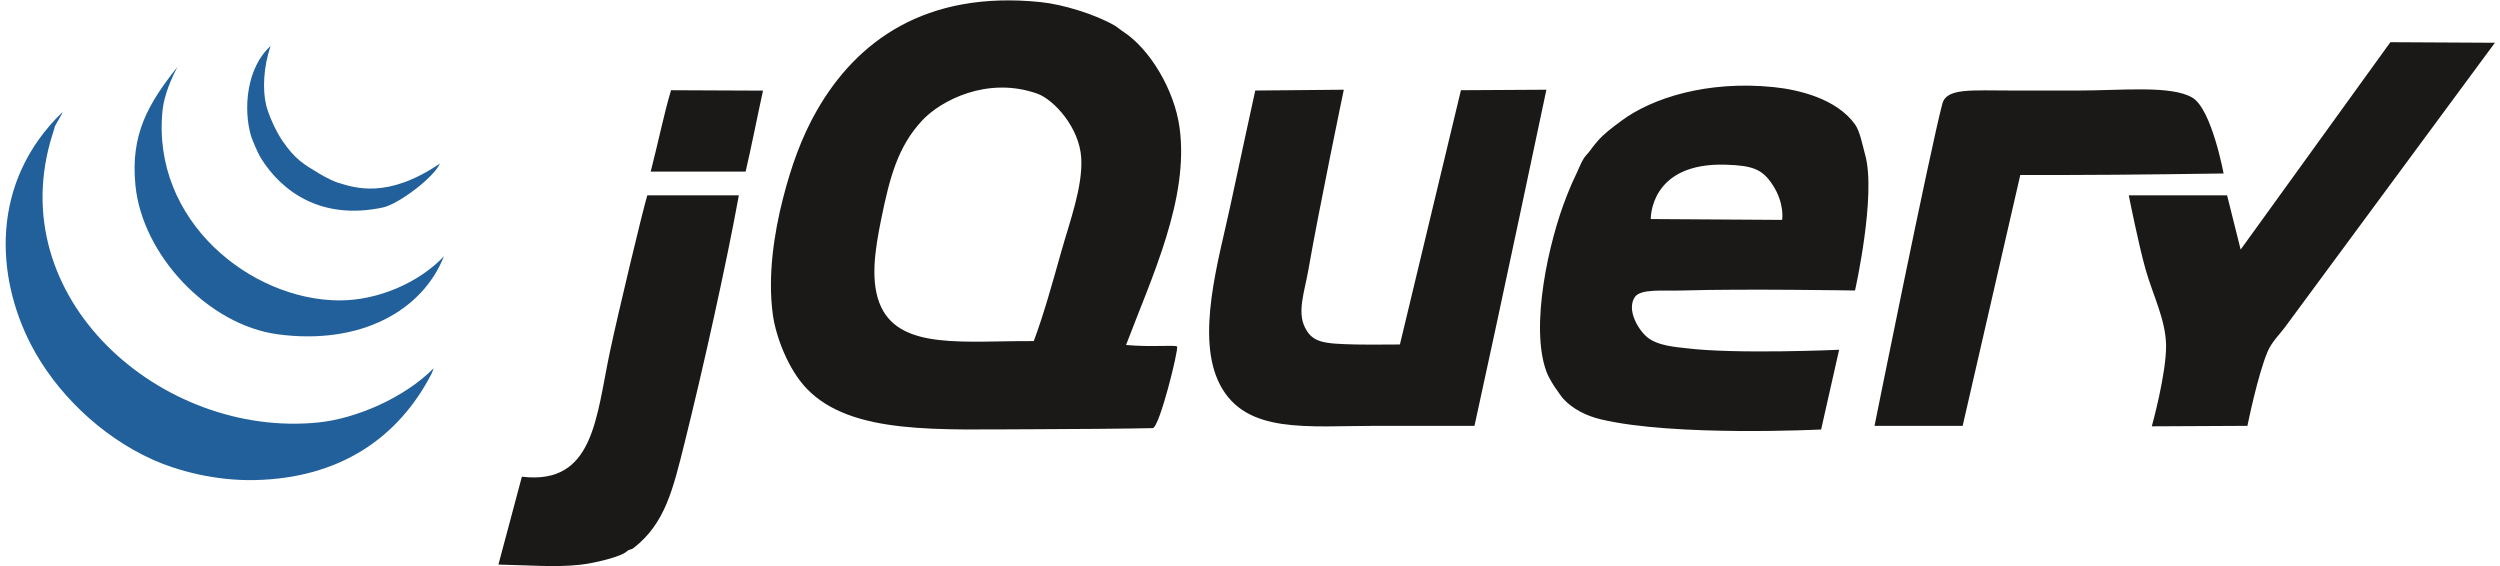
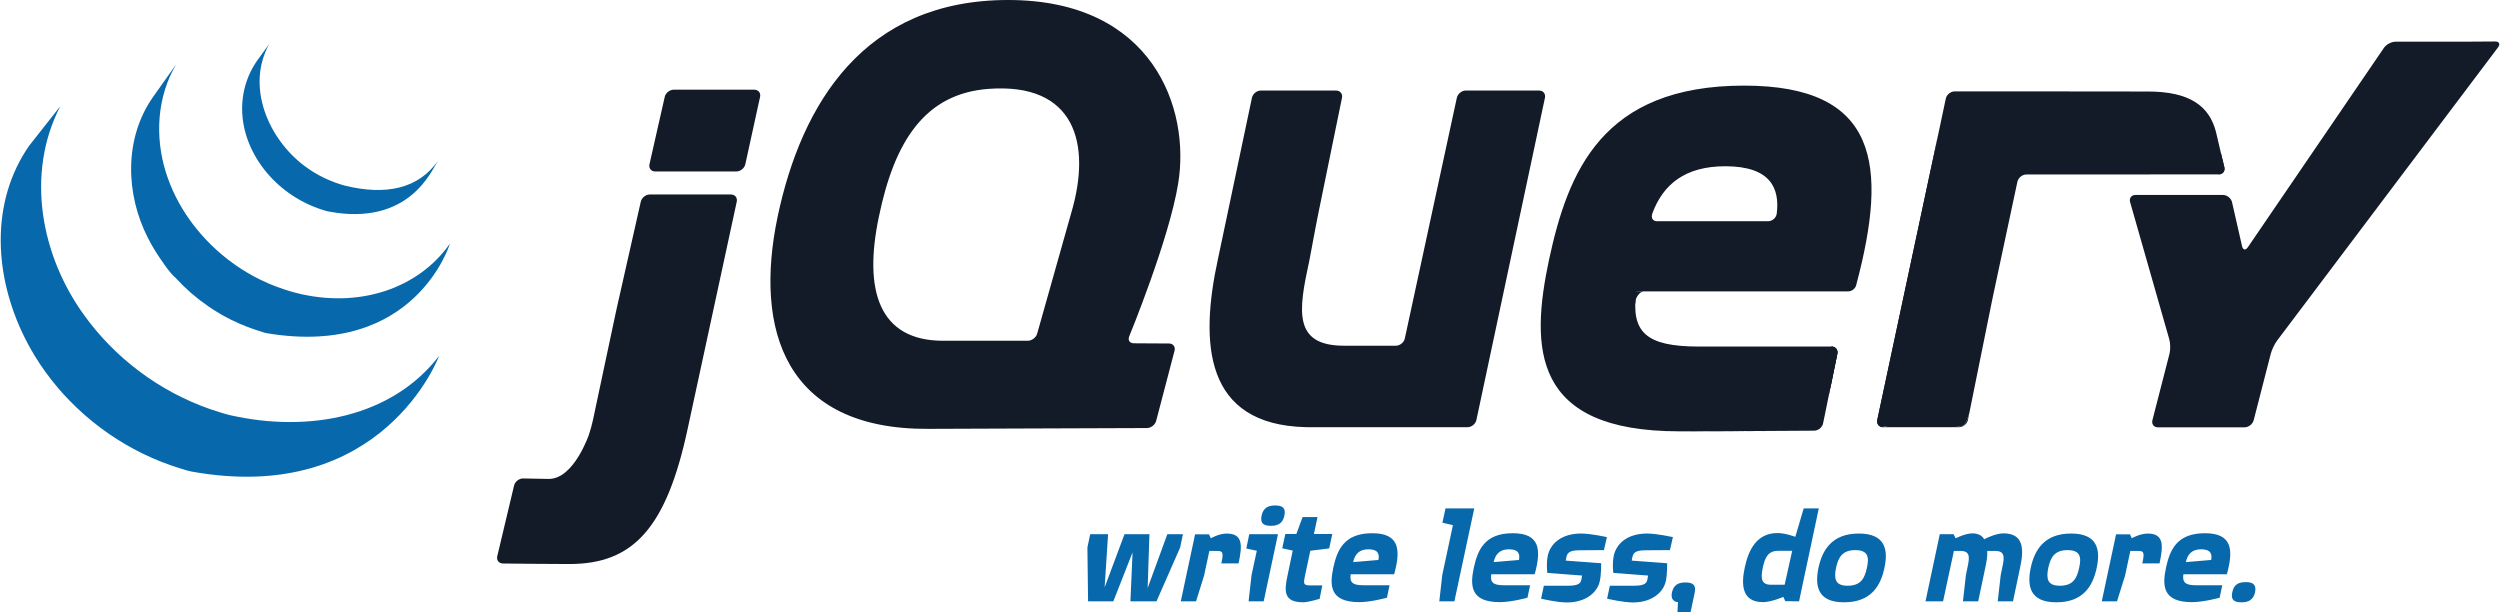
- <svg xmlns="http://www.w3.org/2000/svg" width="2500" height="566" viewBox="0 0 512 116">
-   <g fill="none" fill-rule="evenodd">
-     <path d="M489.718 8.646l21.42.118s-39.824 53.964-43.076 58.362c-1.056 1.424-2.66 2.96-3.474 4.864-2.057 4.786-4.169 15.285-4.169 15.285l-19.599.098s3.05-10.944 2.924-16.773c-.11-5.092-2.71-10.178-4.168-15.285-1.474-5.17-3.475-15.286-3.475-15.286h20.15l2.779 11.117 30.688-42.5" fill="#1A1918" />
-     <path d="M449.157 20.027c3.953 2.383 6.379 15.529 6.379 15.529s-20.684.305-31.94.305h-9.727l-11.812 51.414h-18.064s11.242-55.874 13.896-66.004c.86-3.28 5.892-2.717 14.389-2.717h13.569c8.762 0 19.003-1.119 23.31 1.473M365.06 45.067s.563-3.3-1.91-7.122c-2.113-3.258-4.064-4.016-9.623-4.19-15.695-.493-15.39 11.138-15.39 11.138l26.923.174zm17.022-13.32c2.3 8.297-2.084 27.792-2.084 27.792s-22.894-.382-35.434 0c-3.899.119-8.566-.424-9.727 1.39-1.633 2.542.597 6.455 2.487 8.108 2.175 1.903 6.412 2.12 7.935 2.313 10.178 1.293 31.48.334 31.48.334l-3.69 16.34s-30.103 1.51-45.16-2.084c-2.973-.708-5.76-2.139-7.643-4.168-.514-.555-.96-1.312-1.446-1.966-.388-.522-1.52-2.237-2.028-3.593-3.439-9.164.403-26.72 4.169-36.128.437-1.09.986-2.473 1.564-3.648.722-1.465 1.333-3.119 1.91-3.995.388-.604.869-.993 1.272-1.563.465-.674 1.006-1.327 1.507-1.91 1.39-1.612 2.967-2.752 4.864-4.168 6.273-4.698 17.626-8.345 31.265-6.949 5.135.528 12.89 2.362 16.675 7.643 1.014 1.41 1.515 4.21 2.084 6.253zM299.229 18.49l17.516-.103s-9.762 46.307-14.737 68.888h-20.15c-14.082 0-26.623 1.744-31.959-8.338-5.176-9.789-.236-25.887 2.084-36.824 1.64-7.74 5.094-23.56 5.094-23.56l18.148-.166s-5.128 24.63-7.262 36.928c-.764 4.405-2.34 8.553-.694 11.81 1.563 3.1 3.752 3.322 10.421 3.475 2.113.05 9.033 0 9.033 0l12.506-52.11M217.244 51.84c1.834-6.516 4.509-13.582 4.169-19.454-.368-6.28-5.634-11.998-9.032-13.2-10.234-3.613-19.815 1.438-23.623 5.558-4.926 5.336-6.594 11.569-8.338 20.15-1.298 6.37-2.362 13.095 0 18.063 4.182 8.783 17.224 6.865 31.266 6.949 2.084-5.586 3.807-11.86 5.558-18.066zm24.318-25.706c2 14.548-5.676 30.606-10.964 44.57 5.392.487 10.117-.075 10.457.327.354.521-3.614 16.668-4.997 16.71-4.279.111-18.459.229-24.372.229-19.295 0-37.345 1.257-46.55-8.337-3.738-3.898-6.323-10.583-6.949-15.286-1.042-7.851.264-16.495 2.085-23.622 1.647-6.435 3.758-12.507 6.948-18.066C175.328 8.507 189.432-1.998 213.075.427c4.586.472 11.172 2.48 15.286 4.863.284.167 1.279.959 1.507 1.098 5.559 3.537 10.624 11.978 11.694 19.746zM156.193 18.574c-1.167 5.315-2.334 11.34-3.564 16.592h-19.454c1.507-5.822 2.661-11.61 4.169-16.675 6.225 0 12.013.083 18.85.083M132.48 40.03h18.76c-2.453 13.576-7.31 35.475-11.117 50.719-2.383 9.54-3.974 16.501-10.422 21.538-.577.452-.91.237-1.39.695-1.188 1.133-6.684 2.447-9.726 2.779-4.947.536-10.54.07-16.62-.055 1.591-5.815 3.391-12.798 4.809-18.01 14.82 1.794 15.195-12.214 18.064-25.706 1.66-7.796 6.691-28.834 7.642-31.96" fill="#1A1918" />
-     <g fill="#21609B">
-       <path d="M88.708 75.464l-.402 1.042c-6.85 13.34-18.989 21.524-36.303 21.885-8.094.167-15.806-1.91-20.844-4.168C20.287 89.338 11.142 80.279 6.148 70.6c-7.164-13.875-8.456-33.176 6.44-47.592.23 0-1.807 3.126-1.577 3.126l-.41 1.334C-.133 61.074 32.938 89.874 65.086 86.58c7.726-.792 17.578-5.023 23.622-11.116" />
-       <path d="M69.254 61.568c8.088.055 16.536-3.725 21.539-9.032-4.377 11.11-17.05 18.251-34.044 15.98-14.23-1.904-27.785-16.223-29.181-30.571-1.021-10.442 2.618-16.674 8.615-24.234-2.084 3.954-2.863 7.003-3.057 8.948-2.278 22.588 18.044 38.79 36.128 38.909" />
-       <path d="M89.98 33.512c-1.257 2.884-8.496 8.33-11.693 9.011-12.659 2.697-20.766-3.306-25.013-10.137-.631-1.02-1.798-3.806-2.007-4.515-1.647-5.6-.89-14.07 4.023-18.454-1.48 4.169-1.696 9.011-.917 12.159.472 1.903 1.91 5.226 3.349 7.316 2.618 3.807 4.279 4.732 7.642 6.754 1.515.91 3.14 1.64 3.842 1.84 3.189.939 9.922 3.412 20.775-3.974" />
-     </g>
-   </g>
+ <svg xmlns="http://www.w3.org/2000/svg" width="2500" height="612" viewBox="0 0 523.596 128.25">
+   <path d="M223.9 46.171l.001-.005-3.352 11.88 3.351-11.875zM241.14 71.962l-3.693-.022 3.693.022zM240.19 89.703h.004l-22.131.08 22.127-.08zM244.83 71.984l-3.695-.022 3.695.022zM242.13 88.195l3.854-14.702-3.854 14.705v-.003zM323.61 20.49l-7.181 33.76 7.181-33.76zM305.15 20.49l-5.451 25.22 5.451-25.222v.002z" fill="#131b28" />
+   <path d="M322.38 18.971h-15.356c-.852 0-1.697.684-1.88 1.517l-5.451 25.222-5.452 25.223c-.181.832-1.025 1.514-1.877 1.514h-10.869c-10.753 0-9.51-7.438-7.308-17.627l.066-.308.241-1.284.046-.242.49-2.615.526-2.803c.16-.845.402-2.08.562-2.856l2.478-12.109 2.48-12.109c.171-.835-.388-1.521-1.24-1.521h-15.762c-.852 0-1.695.686-1.87 1.519l-3.389 16.079-3.389 16.077c-.003.007-.004.017-.005.024l-.315 1.494c-3.903 17.822-2.868 34.817 18.348 35.349.347.01.615.013.615.013h33.302c.852 0 1.695-.684 1.874-1.519l7.181-33.757 7.182-33.76c.176-.837-.376-1.52-1.228-1.521zM383.64 72.621c.854 0 1.411.684 1.24 1.519l-1.491 7.288M381.9 88.719l1.491-7.292-1.492 7.295.001-.003zM380.03 90.253l.008-.002c-4.52.036-18.1.14-28.307.14 12.422 0 28.298-.137 28.299-.138zM342.57 63.234c-.012-.798.896-2.173 1.75-2.173l-1.918-.032c-.865 8.692.168 2.205.168 2.205z" fill="#131b28" />
+   <path d="M353.13 90.387c-.098 0-.198 0-.296.002.098-.002.198-.002.296-.002zM383.64 72.621c.854 0 1.411.684 1.24 1.519l-1.491 7.288-.243 1.188M360.4 90.37h-.062.062zM356.63 90.382h-.219.219zM355.48 90.385c-.122 0-.241 0-.361.002.12-.002.239-.002.361-.002zM354.31 90.387h-.317.317zM356.41 90.382l-.931.002.931-.002zM360.34 90.37c-1.243.005-2.483.01-3.705.013 1.222-.002 2.464-.008 3.705-.013zM380.04 90.25zM381.9 88.723l1.249-6.106-1.25 6.11.001-.004zM355.12 90.387h-.811.811zM352.83 90.389h-1.097 1.097zM353.99 90.387h-.864.864zM129.36 63.417l2.386-10.574-2.728 12.087-2.617 12.312 2.294-10.793c.176-.835.477-2.2.665-3.032zM157.91 18.793h-16.864c-.854 0-1.704.681-1.895 1.511l-1.6 7.058-1.599 7.061c-.188.83.355 1.511 1.208 1.511h16.995c.853 0 1.699-.681 1.883-1.514l1.545-7.058 1.546-7.053v-.002c.183-.832-.365-1.514-1.219-1.514zM154.24 42.272v-.002l-4.946 22.882 4.946-22.88zM105.25 118.09s8.501.109 13.904.109c-4.104 0-10.885-.075-13.911-.111l.007.002zM134.13 42.269l-2.388 10.574 2.388-10.574z" fill="#131b28" />
+   <path d="M153.02 40.756h-16.997c-.852 0-1.704.681-1.892 1.514l-2.388 10.574-2.386 10.574c-.188.832-.488 2.197-.665 3.032l-2.294 10.793-2.292 10.793a32.847 32.847 0 0 1-.818 2.985s-3.175 9.448-8.513 9.341c-.228-.005-.448-.007-.667-.013-2.587-.049-4.619-.085-4.619-.085h-.004c-.851-.013-1.706.651-1.905 1.479l-1.763 7.41-1.761 7.406c-.197.828.337 1.512 1.185 1.526 3.027.036 9.807.112 13.912.112 13.334 0 20.363-7.388 24.869-28.647l5.273-24.398 4.946-22.883c.18-.831-.37-1.513-1.221-1.513zM394.47 89.525c-.853 0-1.405-.684-1.226-1.52l12.786-59.89M412.24 88.004l5.171-25.562-5.171 25.562z" fill="#131b28" />
+   <path d="M393.43 88.766c-.104-.417-.043-1.439.138-2.275l6.068-28.428-6.393 29.944c-.18.835.373 1.519 1.226 1.519h1.553c-.854-.001-2.49-.342-2.592-.76zM411.23 89.184c-.464.188-1.543.342-2.396.342h1.553c.853 0 1.689-.684 1.858-1.521l.308-1.519c-.171.834-.858 2.509-1.323 2.698zM414.83 75.223l2.282-11.282c-.001.007-.002.017-.004.022l-2.278 11.26zM465.28 32.128l.704 2.91c.194.833-.344 1.509-1.194 1.511M412.55 86.486l2.276-11.262-2.276 11.262zM464.579 29.147l.697 2.981-.697-2.981zM417.11 63.942c.17-.835.451-2.188.628-3.015l2.438-11.421-2.761 12.937-.305 1.499zM406.24 27.135c-.169.806-.387 1.824-.53 2.498l-6.068 28.43 6.393-29.946.205-.982z" fill="#131b28" />
+   <path d="M465.98 35.038l-.704-2.91-.697-2.981-.353-1.509c-1.381-5.363-5.434-8.459-14.233-8.459l-13.7-.015-12.617-.015H409.48c-.852 0-1.695.681-1.871 1.516h-.001l-.628 2.966-.74 3.503-.207.981-6.393 29.946-6.068 28.428c-.181.836-.241 1.858-.138 2.275.103.418 1.738.76 2.592.76h12.808c.854 0 1.933-.154 2.396-.342.465-.188 1.152-1.863 1.322-2.698l2.276-11.262 2.279-11.26.004-.022.304-1.499 2.762-12.937 2.438-11.426c.181-.83 1.021-1.509 1.871-1.511l40.3-.02c.85 0 1.389-.677 1.194-1.509z" fill="#131b28" />
+   <path d="M517.86 8.725c-.854.006-2.248.011-3.102.011h-12.899c-.854 0-1.945.576-2.427 1.28L470.91 51.803c-.482.706-1.031.601-1.221-.229l-2.099-9.207c-.189-.833-1.044-1.511-1.896-1.511h-18.338c-.853 0-1.358.669-1.125 1.489l8.217 28.784c.234.82.251 2.168.04 2.994l-3.581 13.931c-.213.827.312 1.504 1.166 1.504h18.122c.853 0 1.724-.677 1.936-1.504l3.583-13.931c.211-.826.804-2.061 1.318-2.742l46.306-61.459c.514-.681.235-1.235-.616-1.229l-4.862.032zM372.18 44.774l-.001-.017c-.107.925-.961 1.604-1.812 1.604h-23.248c-.804 0-1.213-.547-1.094-1.221.007-.02.01-.037.021-.054 0 0-.008.002-.015.007.005-.027.005-.052.013-.078l.106-.396c2.221-5.903 6.743-9.778 15.243-9.778 9.569.001 11.437 4.677 10.787 9.933zm-6.82-26.834c-29.841 0-36.912 18.113-40.879 36.394-3.967 18.633-3.625 36.055 27.253 36.055h1.097c.098-.002.197-.002.295-.002h1.992c.12-.002.239-.002.361-.002l.931-.002h.218c1.223-.002 2.463-.008 3.705-.012h.062c8.155-.032 16.334-.094 19.646-.12.848-.013 1.677-.696 1.851-1.523l1.25-6.11.243-1.189 1.492-7.287c.171-.836-.388-1.52-1.24-1.52h-27.762c-11.041 0-14.319-2.934-13.111-11.56h44.377l-.004.005c.011 0 .021-.005.03-.005.705-.013 1.357-.498 1.616-1.145.049-.125.091-.254.107-.388l-.005.005c6.589-24.854 4.699-41.592-23.528-41.592l.003-.002zM224.32 44.679l-.42 1.487-.001.005-3.351 11.875-3.35 11.873c-.231.82-1.118 1.491-1.973 1.491H197.49c-13.452 0-16.729-10.521-13.452-26.042 3.274-15.874 9.697-25.742 22.938-26.741 18.093-1.364 21.713 11.362 17.344 26.052zm12.163 25.818s8.362-20.303 10.262-32.031C249.334 22.767 241.474 0 211.114 0c-30.187 0-43.295 21.737-48.297 45.367-5.001 23.801 1.552 44.675 31.567 44.504l23.679-.088 22.131-.08c.853-.008 1.724-.684 1.941-1.507l3.854-14.705c.215-.825-.306-1.504-1.158-1.509l-3.695-.021-3.693-.022c-.726-.005-1.141-.474-1.053-1.097a1.5 1.5 0 0 1 .091-.347l.002.002z" fill="#131b28" />
+   <path d="M385.92 56.908a1.018 1.018 0 1 1-2.036 0 1.018 1.018 0 0 1 2.036 0z" fill="#131b28" />
+   <path d="M5.979 30.509c-8.335 11.98-7.298 27.566-.931 40.295.151.306.311.605.467.906.1.19.193.386.298.573.059.112.124.223.186.33.108.202.22.396.332.593.197.35.4.696.607 1.043.115.19.229.381.347.571.229.371.465.737.706 1.104.1.156.197.312.3.464.332.495.672.988 1.021 1.475l.029.039c.056.078.116.153.173.231.303.418.615.83.931 1.238.116.148.233.298.351.446a75.153 75.153 0 0 0 1.189 1.451 53.794 53.794 0 0 0 1.222 1.394c.018.02.032.031.046.051a58.825 58.825 0 0 0 2.583 2.632c.134.127.266.257.398.378a49.267 49.267 0 0 0 1.354 1.231c.077.068.156.133.232.198.397.345.803.687 1.21 1.022.166.135.335.267.502.4.333.267.67.53 1.01.789l.539.41c.375.275.752.547 1.133.813.14.1.273.197.413.292.039.027.074.055.113.081.361.249.731.488 1.1.728.159.105.316.215.477.317.566.359 1.142.713 1.723 1.055.157.091.317.179.476.269.428.247.857.488 1.293.726.235.127.478.246.715.368.308.161.613.325.926.481.07.034.144.068.214.103.125.061.252.119.378.183a59.307 59.307 0 0 0 1.777.819c.565.246 1.135.483 1.71.71.138.057.277.11.416.164a59.485 59.485 0 0 0 1.816.668c.595.208 1.195.4 1.8.589.144.042.289.088.435.13.615.186 1.224.407 1.857.524 40.311 7.351 52.02-24.224 52.02-24.224-9.834 12.812-27.29 16.19-43.829 12.429-.626-.142-1.234-.337-1.846-.518a53.388 53.388 0 0 1-2.237-.718l-.244-.088a57.277 57.277 0 0 1-1.567-.581c-.146-.059-.293-.114-.439-.173a51.415 51.415 0 0 1-1.692-.703c-.114-.049-.225-.101-.338-.149a77.238 77.238 0 0 1-1.84-.862c-.371-.181-.737-.373-1.104-.562-.245-.129-.494-.251-.737-.386a42.673 42.673 0 0 1-1.323-.742c-.147-.083-.298-.163-.446-.249a63.03 63.03 0 0 1-1.724-1.056c-.156-.1-.31-.206-.465-.31a47.36 47.36 0 0 1-1.226-.815c-.135-.09-.264-.188-.396-.277-.39-.275-.775-.555-1.159-.838-.174-.129-.345-.26-.514-.389a84.888 84.888 0 0 1-1.513-1.191 59.452 59.452 0 0 1-1.302-1.098l-.144-.12a59.96 59.96 0 0 1-1.369-1.245c-.131-.125-.258-.246-.386-.371a40.706 40.706 0 0 1-.984-.965c-.129-.129-.259-.256-.386-.385-.41-.42-.812-.846-1.207-1.277l-.06-.063a49.015 49.015 0 0 1-1.225-1.394c-.108-.13-.214-.254-.321-.381a51.13 51.13 0 0 1-.881-1.09 26.985 26.985 0 0 1-.323-.402c-.347-.45-.686-.899-1.018-1.355-9.183-12.524-12.481-29.8-5.143-43.987" fill="#0868ac" />
+   <path d="M31.852 20.416c-6.027 8.674-5.7 20.286-.998 29.46a38.346 38.346 0 0 0 2.666 4.451c.903 1.294 1.904 2.834 3.103 3.875.435.479.889.945 1.353 1.404.117.12.237.234.356.352.45.437.908.867 1.382 1.284.02.015.037.034.056.049.006.005.011.007.014.013.523.459 1.064.901 1.614 1.335.122.093.242.19.366.286.55.422 1.112.837 1.688 1.233.018.012.032.024.049.037.254.176.513.339.771.508.123.08.24.166.365.241.411.264.827.521 1.251.767.061.037.118.068.177.103.365.21.735.417 1.106.617.13.073.261.137.394.205.256.135.513.271.773.4.039.02.079.037.117.054.531.262 1.066.514 1.613.752.117.052.238.098.356.146.438.186.879.367 1.323.537.188.071.379.14.566.208.403.149.808.286 1.215.423.185.059.365.119.55.176.579.18 1.152.407 1.756.508 31.123 5.156 38.309-18.807 38.309-18.807-6.478 9.329-19.021 13.779-32.405 10.305a38.002 38.002 0 0 1-2.292-.681 35.14 35.14 0 0 1-1.79-.633 40.373 40.373 0 0 1-1.327-.535c-.119-.051-.24-.098-.357-.151a37.454 37.454 0 0 1-1.623-.754c-.275-.134-.545-.276-.814-.415l-.47-.242a36.88 36.88 0 0 1-1.03-.581c-.081-.046-.165-.091-.247-.139-.421-.247-.836-.5-1.247-.762-.127-.081-.249-.168-.376-.251a49.173 49.173 0 0 1-.809-.535 45.035 45.035 0 0 1-1.682-1.23c-.127-.1-.254-.198-.379-.298-5.859-4.626-10.503-10.947-12.711-18.115-2.314-7.434-1.815-15.779 2.194-22.551" fill="#0868ac" />
+   <path d="M53.613 12.875c-3.553 5.229-3.902 11.724-1.437 17.5 2.601 6.13 7.929 10.94 14.147 13.22.256.096.513.181.772.269.113.034.226.074.341.107.366.115.729.249 1.108.32 17.185 3.32 21.846-8.818 23.087-10.605-4.083 5.879-10.945 7.29-19.364 5.247a21.91 21.91 0 0 1-2.037-.629 24.899 24.899 0 0 1-2.419-1.005 25.021 25.021 0 0 1-4.241-2.588c-7.534-5.716-12.214-16.621-7.298-25.502M247.16 114.73l-4.954 11.281h-5.469l.448-10.251-4.026 10.251h-5.295l-.14-11.281.585-2.786h3.75l-.723 11.144 4.163-11.144h5.228l-.378 11.282 4.128-11.282h3.267l-.584 2.786zM255.79 118.07c.481-2.203.344-2.615-.791-2.615h-1.721l-1.101 5.161-1.686 5.397h-3.198l2.613-12.243.38-1.79h2.923l.379.825s1.686-.996 3.335-.996c3.51 0 3.234 2.646 2.477 6.26l-3.61.001zM266.18 110.189c-1.409 0-2.304-.412-1.96-2.131.378-1.721 1.479-2.134 2.854-2.134 1.378 0 2.306.413 1.928 2.134-.346 1.685-1.445 2.131-2.822 2.131zm-1.513 15.824h-3.166l.62-5.503 1.101-5.09-2.2-.483.618-2.991h6.019l-2.992 14.067zM278.39 114.93l-3.955.484-1.137 5.365c-.31 1.48-.31 1.893.999 1.893h2.647l-.551 2.819s-2.406.723-3.439.723c-4.059 0-4.025-2.235-3.301-5.573l1.101-5.262-2.202-.48.653-2.993h2.306l1.308-3.545h3.13l-.758 3.545h3.853l-.654 3.024zM286.61 115.109c-1.856 0-2.82.965-3.198 2.684l5.297-.447c.239-1.169-.001-2.237-2.099-2.237zm-3.713 5.228c-.243 1.722.411 2.305 2.612 2.305h5.537l-.55 2.614s-3.336.928-5.812.928c-6.157 0-6.227-3.471-5.435-7.188.791-3.646 2.2-7.256 8.15-7.256 5.746 0 6.021 3.473 4.61 8.597h-9.112zM304.63 126.01h-3.163l.619-5.503 2.236-10.457-2.204-.515.654-2.993h6.021l-4.163 19.468zM316.06 115.109c-1.859 0-2.821.965-3.2 2.684l5.298-.447c.239-1.169-.001-2.237-2.098-2.237zm-3.716 5.228c-.24 1.722.414 2.305 2.613 2.305h5.539l-.551 2.614s-3.338.928-5.814.928c-6.157 0-6.225-3.471-5.434-7.188.792-3.646 2.202-7.256 8.152-7.256 5.744 0 6.02 3.473 4.61 8.597h-9.115zM335.97 115.28s-4.024.034-5.125.034c-2.34 0-2.58.721-2.751 1.477l-.14.688 7.431.552s.034 2.373-.275 3.714c-.447 2.236-2.752 4.505-6.913 4.505-2.065 0-5.401-.789-5.401-.789l.584-2.717h5.126c2.271 0 2.581-.621 2.72-1.238l.171-.894-7.292-.552s-.275-1.824.103-3.645c.552-2.479 2.819-4.609 6.981-4.609 2.064 0 5.4.754 5.4.754l-.619 2.72zM349.8 115.28s-4.023.034-5.125.034c-2.339 0-2.579.721-2.751 1.477l-.14.688 7.432.552s.034 2.373-.275 3.714c-.447 2.236-2.752 4.505-6.914 4.505-2.063 0-5.4-.789-5.4-.789l.585-2.717h5.125c2.27 0 2.579-.621 2.719-1.238l.171-.894-7.293-.552s-.274-1.824.103-3.645c.552-2.479 2.82-4.609 6.984-4.609 2.062 0 5.398.754 5.398.754l-.619 2.72zM354.13 128.25h-2.75l.103-2.065c-.999-.065-1.514-.788-1.273-1.995.378-1.719 1.445-2.131 2.855-2.131 1.375 0 2.302.412 1.926 2.131l-.861 4.06zM372.53 115.42c-2.062 0-2.784 1.238-3.267 3.508-.481 2.271-.344 3.611 1.719 3.611h2.855l1.583-7.119h-2.89zm4.713 8.769l-.38 1.824-2.887-.035-.414-.893s-2.547 1.098-4.264 1.098c-4.404 0-4.611-3.61-3.82-7.256.791-3.715 2.512-7.224 6.88-7.224 1.584 0 3.715.791 3.715.791l1.754-5.95h3.166l-3.75 17.645zM388.63 115.28c-2.682 0-3.544 1.511-4.024 3.713-.447 2.236-.239 3.75 2.406 3.75 2.753 0 3.579-1.479 4.06-3.75.483-2.134.343-3.713-2.442-3.713zm-2.338 10.938c-5.676 0-6.124-3.542-5.367-7.224.792-3.68 2.787-7.188 8.463-7.188 5.64 0 6.157 3.508 5.364 7.188-.79 3.75-2.786 7.224-8.46 7.224zM418.49 126.01l.62-5.435.31-1.548c.447-2.062.723-3.576-1.445-3.576h-1.685c.069 1.066-.139 2.271-.413 3.542l-1.479 7.017h-3.199l.619-5.435.309-1.548c.448-2.062.722-3.576-1.442-3.576h-1.378l-2.271 10.559h-3.681l2.993-14.066h2.889l.447.859s1.962-1.033 3.544-1.033c1.203 0 2.098.552 2.408 1.238.687-.379 2.648-1.238 4.06-1.238 4.399 0 4.264 3.576 3.472 7.225l-1.479 7.016h-3.199v-.001zM433.11 115.28c-2.685 0-3.544 1.511-4.024 3.713-.447 2.236-.239 3.75 2.407 3.75 2.751 0 3.579-1.479 4.06-3.75.48-2.134.343-3.713-2.443-3.713zm-2.339 10.938c-5.678 0-6.123-3.542-5.366-7.224.791-3.68 2.786-7.188 8.462-7.188 5.643 0 6.157 3.508 5.365 7.188-.79 3.75-2.786 7.224-8.461 7.224zM448.79 118.07c.48-2.203.344-2.615-.79-2.615h-1.722l-1.101 5.161-1.687 5.397h-3.197l2.613-12.243.379-1.79h2.924l.377.825s1.687-.996 3.339-.996c3.507 0 3.231 2.646 2.475 6.26l-3.61.001zM461.11 115.109c-1.855 0-2.819.965-3.197 2.684l5.295-.447c.241-1.169-.001-2.237-2.098-2.237zm-3.715 5.228c-.239 1.722.413 2.305 2.614 2.305h5.538l-.55 2.614s-3.337.928-5.812.928c-6.157 0-6.226-3.471-5.438-7.188.793-3.646 2.204-7.256 8.153-7.256 5.743 0 6.021 3.473 4.609 8.597h-9.114zM469.6 126.22c-1.445 0-2.338-.412-1.959-2.097.342-1.724 1.408-2.134 2.854-2.134 1.341 0 2.269.41 1.927 2.134-.381 1.65-1.479 2.097-2.822 2.097z" fill="#0868ac" />
</svg>
